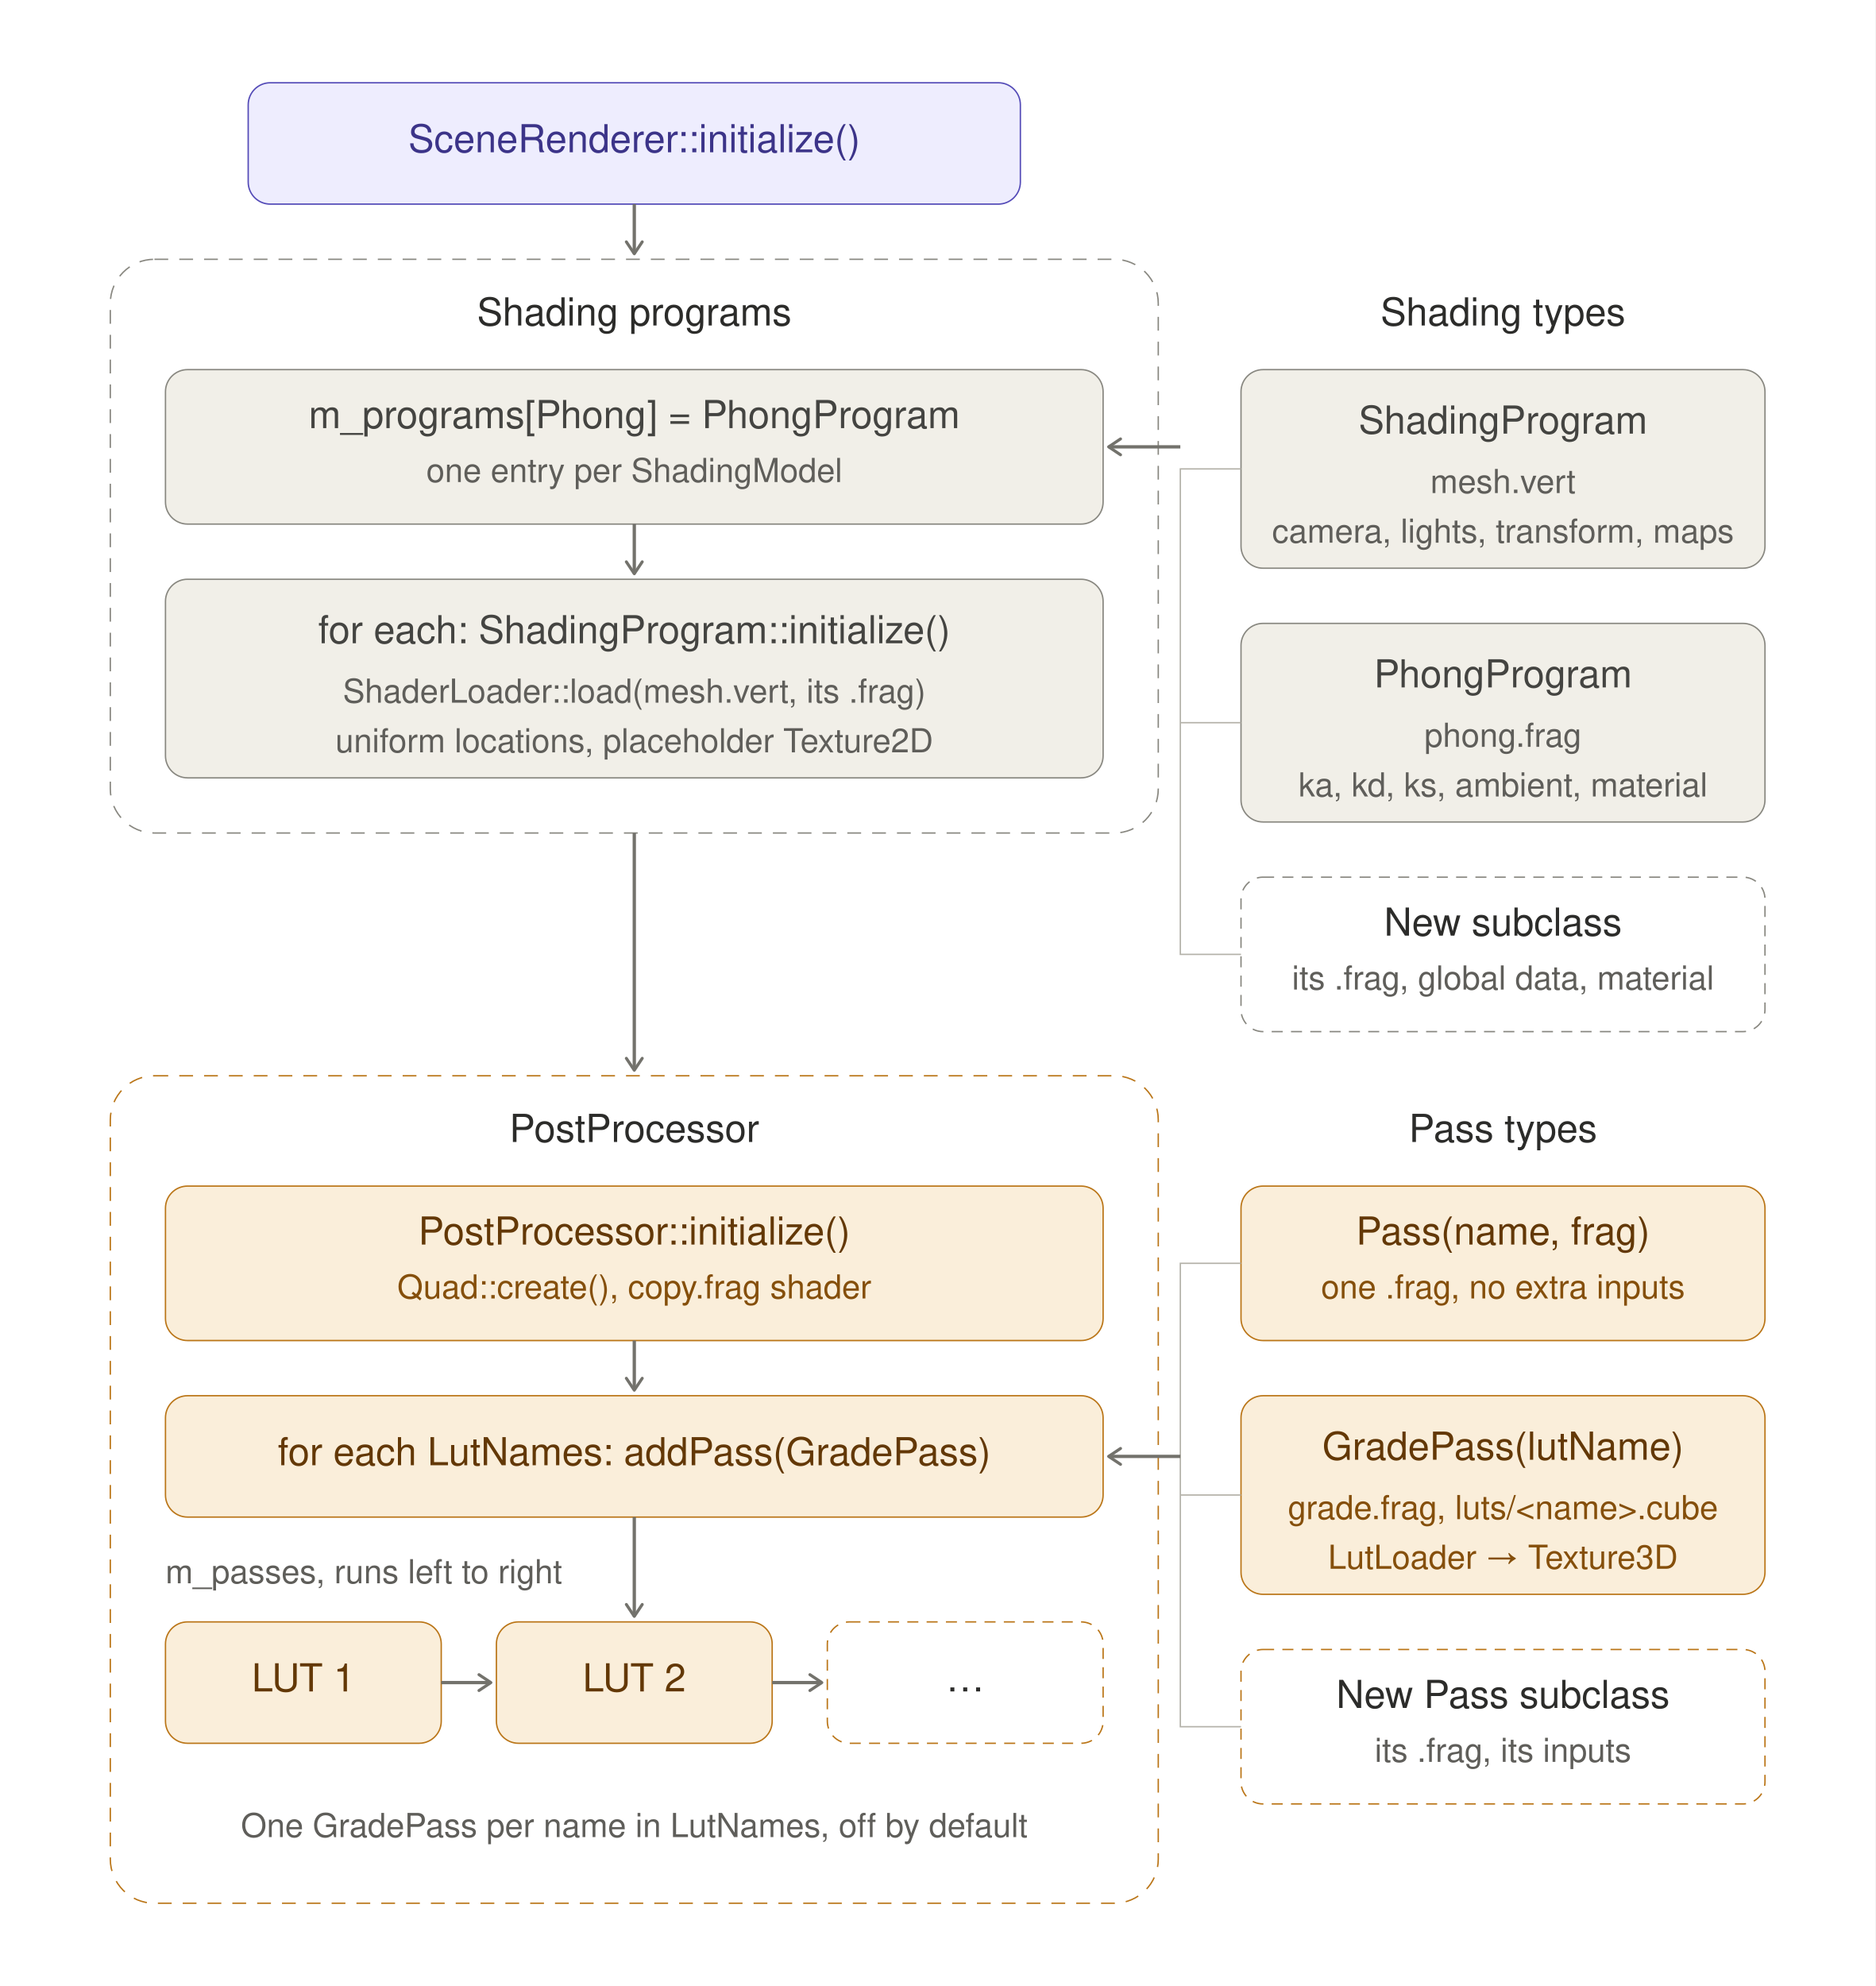
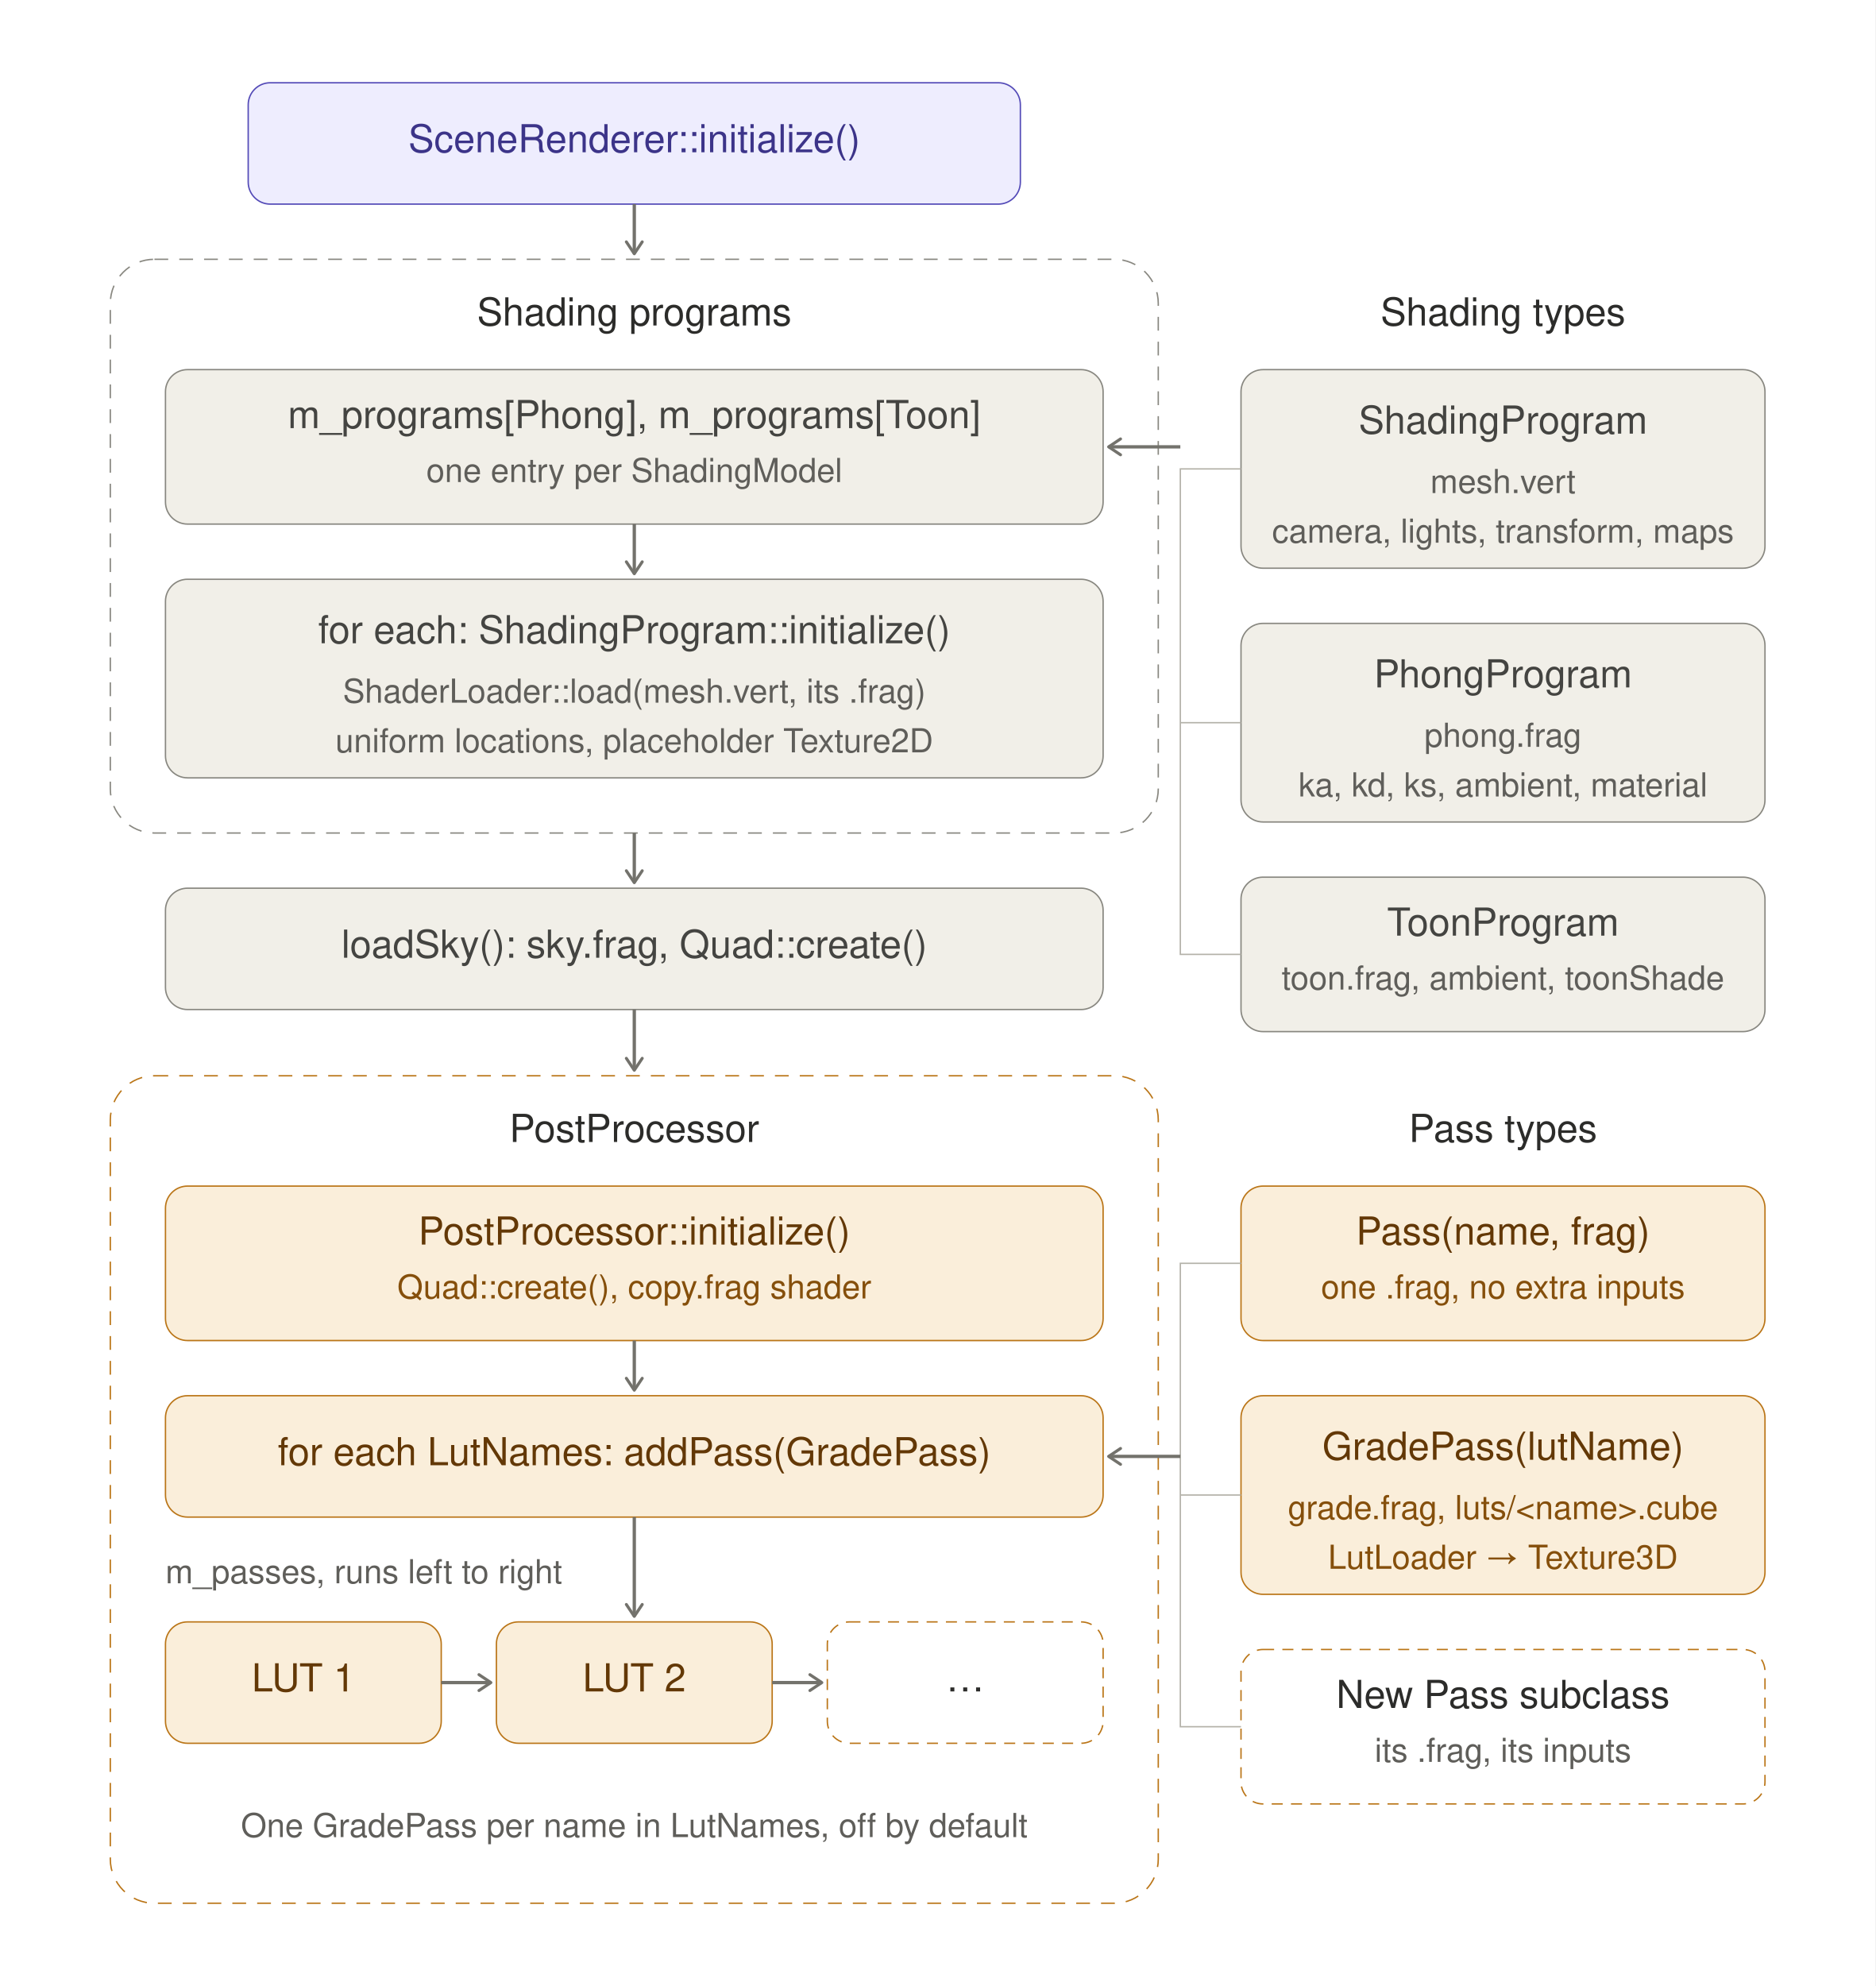
<svg xmlns="http://www.w3.org/2000/svg" width="680" height="720" viewBox="0 0 680 720" role="img">
  <defs>
    <marker id="arrow" viewBox="0 0 10 10" refX="8" refY="5" markerWidth="6" markerHeight="6" orient="auto-start-reverse">
      <path d="M2 1L8 5L2 9" fill="none" stroke="#73726C" stroke-width="1.5" stroke-linecap="round" stroke-linejoin="round" />
    </marker>
  </defs>
  <style>
text { font-family: -apple-system, BlinkMacSystemFont, "Segoe UI", Helvetica, Arial, sans-serif; }
.th { font-size: 14px; font-weight: 500; fill: #2C2C2A; }
.ts { font-size: 12px; font-weight: 400; fill: #5F5E5A; }
.box &gt; rect { fill: #F7F6F2; stroke: #B4B2A9; }
.c-gray &gt; rect, rect.c-gray { fill: #F1EFE8; stroke: #888780; }
.c-gray &gt; .th { fill: #444441; } .c-gray &gt; .ts { fill: #5F5E5A; }
.c-amber &gt; rect, rect.c-amber { fill: #FAEEDA; stroke: #BA7517; }
.c-amber &gt; .th { fill: #633806; } .c-amber &gt; .ts { fill: #854F0B; }
.c-teal &gt; rect, rect.c-teal { fill: #E1F5EE; stroke: #0F6E56; }
.c-teal &gt; .th { fill: #085041; } .c-teal &gt; .ts { fill: #0F6E56; }
.c-purple &gt; rect, rect.c-purple { fill: #EEEDFE; stroke: #534AB7; }
.c-purple &gt; .th { fill: #3C3489; } .c-purple &gt; .ts { fill: #534AB7; }
.arr { stroke: #73726C; stroke-width: 1.2; fill: none; }
</style>
  <rect width="100%" height="100%" fill="#FFFFFF" />
  <g class="c-purple">
    <rect x="90" y="30" width="280" height="44" rx="8" stroke-width="0.5" />
    <text class="th" x="230" y="52" text-anchor="middle" dominant-baseline="central">SceneRenderer::initialize()</text>
  </g>
  <line x1="230" y1="74" x2="230" y2="92" class="arr" marker-end="url(#arrow)" />
  <rect x="40" y="94" width="380" height="208" rx="16" fill="none" stroke="#888780" stroke-width="0.5" stroke-dasharray="5 4" />
  <text class="th" x="230" y="118" text-anchor="middle">Shading programs</text>
  <g class="c-gray">
    <rect x="60" y="134" width="340" height="56" rx="8" stroke-width="0.5" />
-     <text class="th" x="230" y="152" text-anchor="middle" dominant-baseline="central">m_programs[Phong] = PhongProgram</text>
+     <text class="th" x="230" y="152" text-anchor="middle" dominant-baseline="central">m_programs[Phong], m_programs[Toon]</text>
    <text class="ts" x="230" y="172" text-anchor="middle" dominant-baseline="central">one entry per ShadingModel</text>
  </g>
  <line x1="230" y1="190" x2="230" y2="208" class="arr" marker-end="url(#arrow)" />
  <g class="c-gray">
    <rect x="60" y="210" width="340" height="72" rx="8" stroke-width="0.5" />
    <text class="th" x="230" y="230" text-anchor="middle" dominant-baseline="central">for each: ShadingProgram::initialize()</text>
    <text class="ts" x="230" y="252" text-anchor="middle" dominant-baseline="central">ShaderLoader::load(mesh.vert, its .frag)</text>
    <text class="ts" x="230" y="270" text-anchor="middle" dominant-baseline="central">uniform locations, placeholder Texture2D</text>
  </g>
  <text class="th" x="545" y="118" text-anchor="middle">Shading types</text>
  <g class="c-gray">
    <rect x="450" y="134" width="190" height="72" rx="8" stroke-width="0.5" />
    <text class="th" x="545" y="154" text-anchor="middle" dominant-baseline="central">ShadingProgram</text>
    <text class="ts" x="545" y="176" text-anchor="middle" dominant-baseline="central">mesh.vert</text>
    <text class="ts" x="545" y="194" text-anchor="middle" dominant-baseline="central">camera, lights, transform, maps</text>
  </g>
  <g class="c-gray">
    <rect x="450" y="226" width="190" height="72" rx="8" stroke-width="0.5" />
    <text class="th" x="545" y="246" text-anchor="middle" dominant-baseline="central">PhongProgram</text>
    <text class="ts" x="545" y="268" text-anchor="middle" dominant-baseline="central">phong.frag</text>
    <text class="ts" x="545" y="286" text-anchor="middle" dominant-baseline="central">ka, kd, ks, ambient, material</text>
  </g>
-   <rect x="450" y="318" width="190" height="56" rx="8" fill="none" stroke="#888780" stroke-width="0.5" stroke-dasharray="4 3" />
-   <text class="th" x="545" y="336" text-anchor="middle" dominant-baseline="central">New subclass</text>
-   <text class="ts" x="545" y="356" text-anchor="middle" dominant-baseline="central">its .frag, global data, material</text>
+   <g class="c-gray">
+     <rect x="450" y="318" width="190" height="56" rx="8" stroke-width="0.5" />
+     <text class="th" x="545" y="336" text-anchor="middle" dominant-baseline="central">ToonProgram</text>
+     <text class="ts" x="545" y="356" text-anchor="middle" dominant-baseline="central">toon.frag, ambient, toonShade</text>
+   </g>
  <path d="M450 170 L428 170 L428 346 L450 346" fill="none" stroke="#B4B2A9" stroke-width="0.5" />
  <line x1="428" y1="262" x2="450" y2="262" stroke="#B4B2A9" stroke-width="0.5" />
  <line x1="428" y1="162" x2="402" y2="162" class="arr" marker-end="url(#arrow)" />
-   <path d="M230 302 L230 388" fill="none" class="arr" marker-end="url(#arrow)" />
+   <line x1="230" y1="302" x2="230" y2="320" class="arr" marker-end="url(#arrow)" />
+   <g class="c-gray">
+     <rect x="60" y="322" width="340" height="44" rx="8" stroke-width="0.5" />
+     <text class="th" x="230" y="344" text-anchor="middle" dominant-baseline="central">loadSky(): sky.frag, Quad::create()</text>
+   </g>
+   <line x1="230" y1="366" x2="230" y2="388" class="arr" marker-end="url(#arrow)" />
  <rect x="40" y="390" width="380" height="300" rx="16" fill="none" stroke="#BA7517" stroke-width="0.5" stroke-dasharray="5 4" />
  <text class="th" x="230" y="414" text-anchor="middle">PostProcessor</text>
  <g class="c-amber">
    <rect x="60" y="430" width="340" height="56" rx="8" stroke-width="0.5" />
    <text class="th" x="230" y="448" text-anchor="middle" dominant-baseline="central">PostProcessor::initialize()</text>
    <text class="ts" x="230" y="468" text-anchor="middle" dominant-baseline="central">Quad::create(), copy.frag shader</text>
  </g>
  <line x1="230" y1="486" x2="230" y2="504" class="arr" marker-end="url(#arrow)" />
  <g class="c-amber">
    <rect x="60" y="506" width="340" height="44" rx="8" stroke-width="0.5" />
    <text class="th" x="230" y="528" text-anchor="middle" dominant-baseline="central">for each LutNames: addPass(GradePass)</text>
  </g>
  <line x1="230" y1="550" x2="230" y2="586" class="arr" marker-end="url(#arrow)" />
  <text class="ts" x="60" y="574">m_passes, runs left to right</text>
  <g class="c-amber">
    <rect x="60" y="588" width="100" height="44" rx="8" stroke-width="0.5" />
    <text class="th" x="110" y="610" text-anchor="middle" dominant-baseline="central">LUT 1</text>
  </g>
  <g class="c-amber">
    <rect x="180" y="588" width="100" height="44" rx="8" stroke-width="0.5" />
    <text class="th" x="230" y="610" text-anchor="middle" dominant-baseline="central">LUT 2</text>
  </g>
  <rect x="300" y="588" width="100" height="44" rx="8" fill="none" stroke="#BA7517" stroke-width="0.5" stroke-dasharray="4 3" />
  <text class="th" x="350" y="610" text-anchor="middle" dominant-baseline="central">…</text>
  <line x1="160" y1="610" x2="178" y2="610" class="arr" marker-end="url(#arrow)" />
  <line x1="280" y1="610" x2="298" y2="610" class="arr" marker-end="url(#arrow)" />
  <text class="ts" x="230" y="666" text-anchor="middle">One GradePass per name in LutNames, off by default</text>
  <text class="th" x="545" y="414" text-anchor="middle">Pass types</text>
  <g class="c-amber">
    <rect x="450" y="430" width="190" height="56" rx="8" stroke-width="0.5" />
    <text class="th" x="545" y="448" text-anchor="middle" dominant-baseline="central">Pass(name, frag)</text>
    <text class="ts" x="545" y="468" text-anchor="middle" dominant-baseline="central">one .frag, no extra inputs</text>
  </g>
  <g class="c-amber">
    <rect x="450" y="506" width="190" height="72" rx="8" stroke-width="0.5" />
    <text class="th" x="545" y="526" text-anchor="middle" dominant-baseline="central">GradePass(lutName)</text>
    <text class="ts" x="545" y="548" text-anchor="middle" dominant-baseline="central">grade.frag, luts/&lt;name&gt;.cube</text>
    <text class="ts" x="545" y="566" text-anchor="middle" dominant-baseline="central">LutLoader → Texture3D</text>
  </g>
  <rect x="450" y="598" width="190" height="56" rx="8" fill="none" stroke="#BA7517" stroke-width="0.5" stroke-dasharray="4 3" />
  <text class="th" x="545" y="616" text-anchor="middle" dominant-baseline="central">New Pass subclass</text>
  <text class="ts" x="545" y="636" text-anchor="middle" dominant-baseline="central">its .frag, its inputs</text>
  <path d="M450 458 L428 458 L428 626 L450 626" fill="none" stroke="#B4B2A9" stroke-width="0.5" />
  <line x1="428" y1="542" x2="450" y2="542" stroke="#B4B2A9" stroke-width="0.5" />
  <line x1="428" y1="528" x2="402" y2="528" class="arr" marker-end="url(#arrow)" />
</svg>
